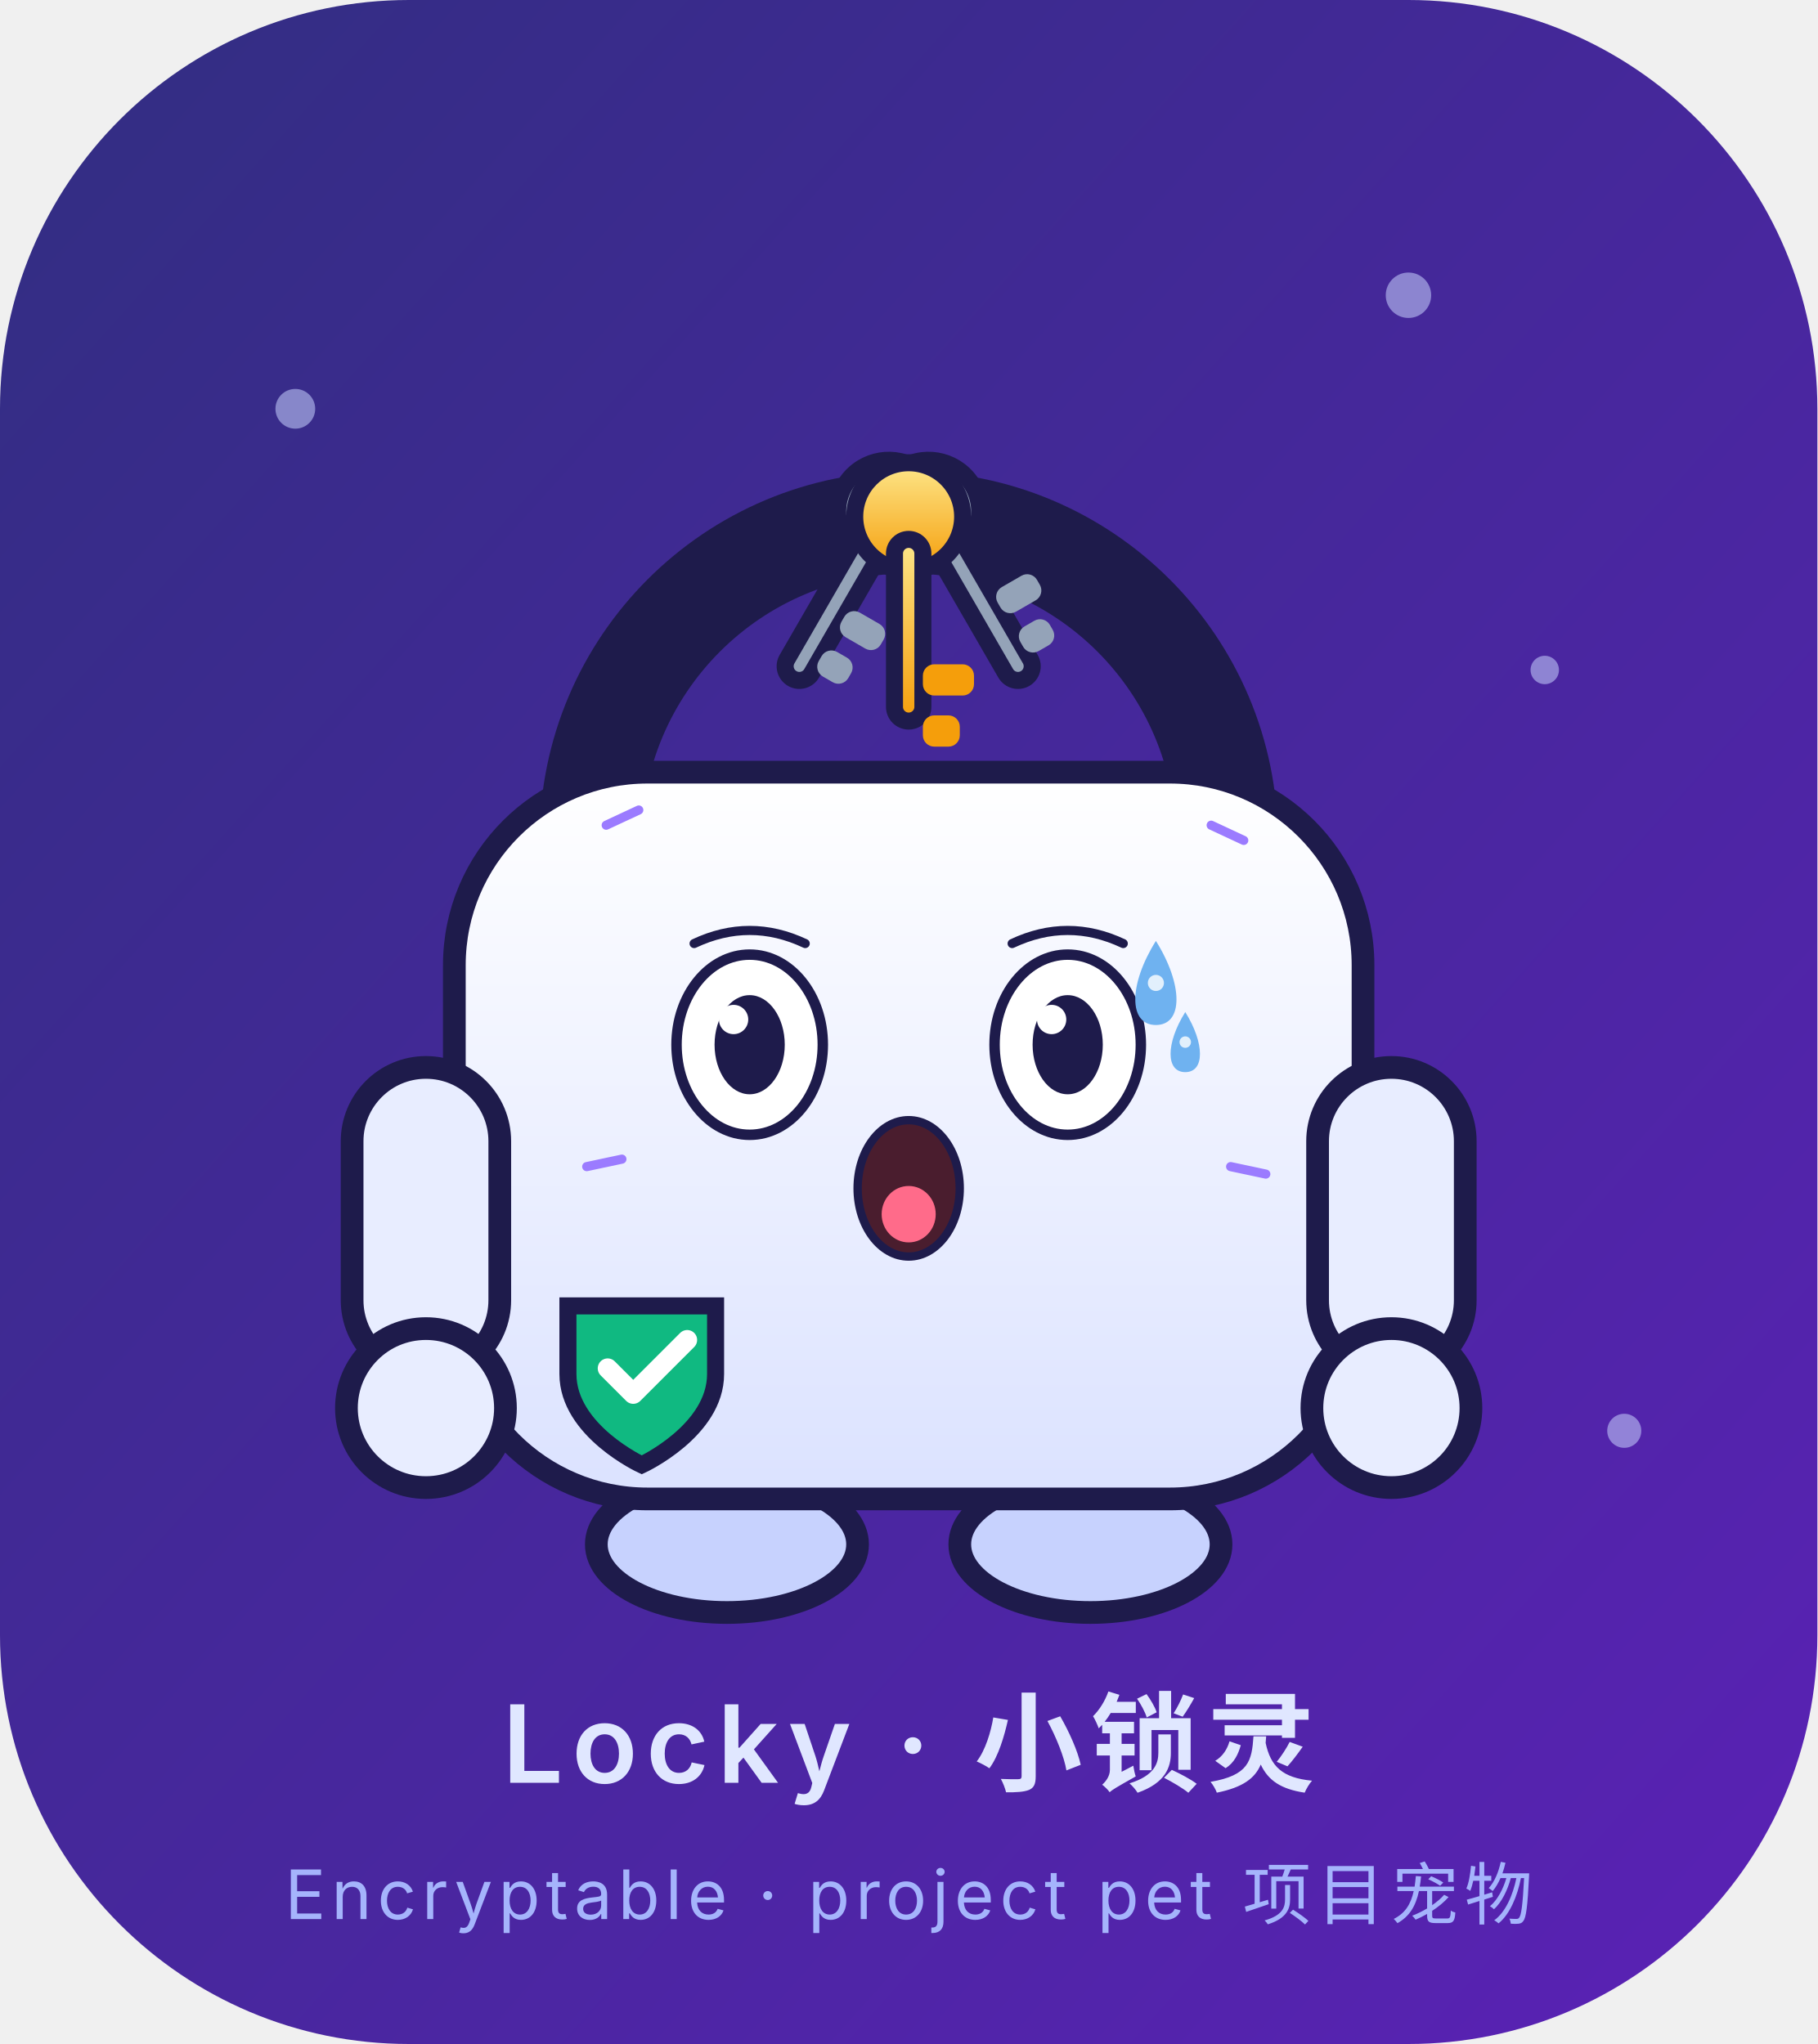
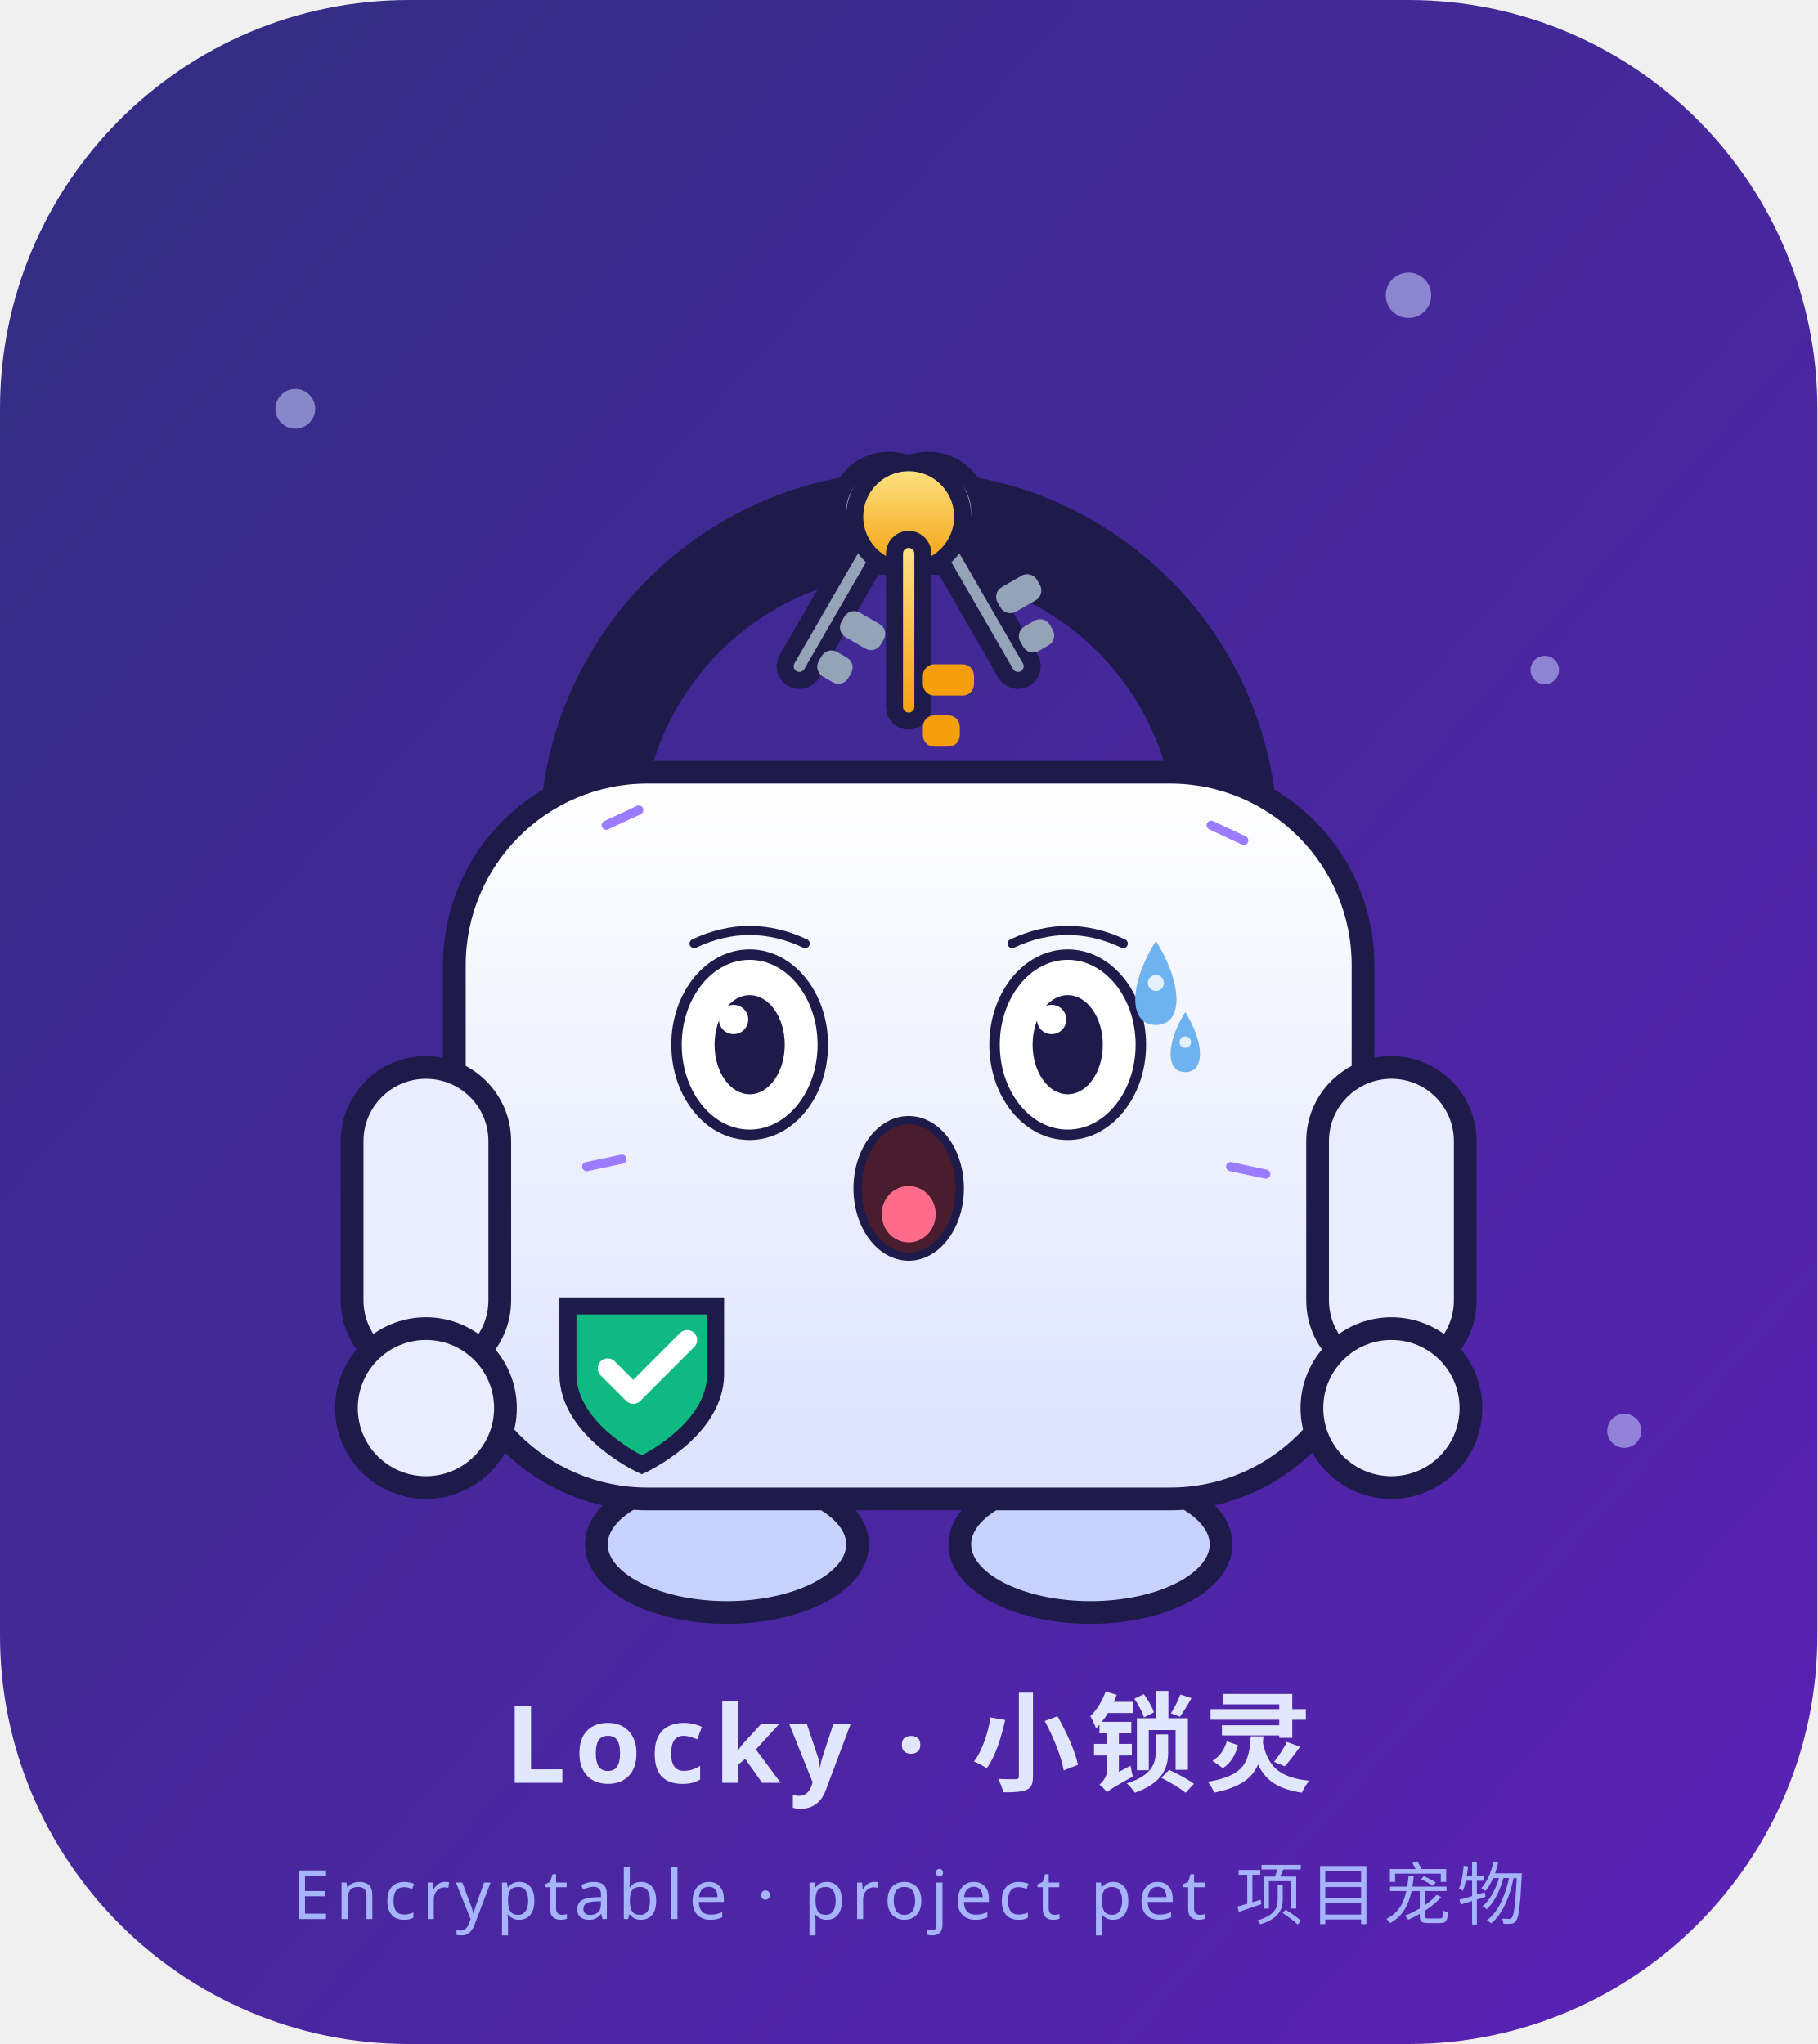
<svg xmlns="http://www.w3.org/2000/svg" viewBox="0 0 320 360" width="320" height="360" role="img" aria-label="Locky · 惊恐 Terrified">
  <style>
.ex-motion { animation: ex-tremble 0.18s ease-in-out infinite; transform-box: fill-box; transform-origin: 50% 50%; }
.ex-anim-tear { animation: ex-tear 1.8s ease-in infinite; transform-box: fill-box; transform-origin: center; }
.ex-anim-sweat { animation: ex-tear 1.5s ease-in infinite; transform-box: fill-box; transform-origin: center; }
.ex-anim-heart { animation: ex-heart 2.2s ease-out infinite; transform-box: fill-box; transform-origin: center; }
.ex-anim-spark { animation: ex-spark 1.9s ease-in-out infinite; transform-box: fill-box; transform-origin: center; }
.ex-anim-rain { animation: ex-rain 1.4s linear infinite; transform-box: fill-box; transform-origin: center; }
.ex-anim-confetti { animation: ex-confetti 2.4s linear infinite; transform-box: fill-box; transform-origin: center; }
.ex-anim-pulse { animation: ex-pulse 1.6s ease-in-out infinite; transform-box: fill-box; transform-origin: center; }
.ex-anim-knock { animation: ex-knock 0.55s ease-in-out infinite; transform-box: fill-box; transform-origin: center; }
.ex-anim-knockline { animation: ex-knockline 0.55s ease-out infinite; transform-box: fill-box; transform-origin: center; }
.ex-anim-palm { animation: ex-palm 0.9s ease-in-out infinite; transform-box: fill-box; transform-origin: center; }
.ex-anim-steam { animation: ex-steam 1.8s ease-out infinite; transform-box: fill-box; transform-origin: center; }
.ex-anim-shock { animation: ex-shock 0.5s ease-in-out infinite; transform-box: fill-box; transform-origin: center; }
.ex-anim-please { animation: ex-please 1.4s ease-in-out infinite; transform-box: fill-box; transform-origin: center; }
.ex-anim-drift { animation: ex-drift 4.5s ease-in-out infinite; transform-box: fill-box; transform-origin: center; }
@keyframes ex-tremble { 0%,100% { transform: translate(0,0); } 25% { transform: translate(-3.68px,2.02px); } 50% { transform: translate(3.68px,-2.02px); } 75% { transform: translate(-2.94px,2.02px); } }
@keyframes ex-tear { 0% { transform: translateY(0); opacity: 0; } 18% { opacity: 1; } 100% { transform: translateY(12.65px); opacity: 0; } }
@keyframes ex-heart { 0% { transform: translateY(0) scale(.65); opacity: 0; } 20% { opacity: 1; } 100% { transform: translateY(-20.7px) scale(1.15); opacity: 0; } }
@keyframes ex-spark { 0%,100% { transform: scale(.6) rotate(0deg); opacity: .3; } 50% { transform: scale(1.15) rotate(25deg); opacity: 1; } }
@keyframes ex-rain { 0% { transform: translateY(0); opacity: 0; } 20% { opacity: 1; } 100% { transform: translateY(13.8px); opacity: 0; } }
@keyframes ex-confetti { 0% { transform: translateY(-4.02px) rotate(0deg); opacity: 1; } 100% { transform: translateY(18.4px) rotate(200deg); opacity: 0; } }
@keyframes ex-pulse { 0%,100% { transform: scale(1); opacity: .35; } 50% { transform: scale(1.18); opacity: .7; } }
@keyframes ex-knock { 0%,100% { transform: translateX(5.17px); } 35% { transform: translateX(0); } }
@keyframes ex-knockline { 0%,100% { transform: scaleX(.6); opacity: .35; } 35% { transform: scaleX(1); opacity: 1; } }
@keyframes ex-palm { 0%,100% { transform: translateY(0) rotate(0deg); } 50% { transform: translateY(-1.38px) rotate(-4deg); } }
@keyframes ex-steam { 0% { transform: translateY(0); opacity: .7; } 100% { transform: translateY(-10.35px); opacity: 0; } }
@keyframes ex-shock { 0%,100% { transform: scaleX(.7); opacity: .4; } 50% { transform: scaleX(1.25); opacity: 1; } }
@keyframes ex-please { 0%,100% { transform: translateY(0); } 50% { transform: translateY(-2.07px); } }
@keyframes ex-drift { 0%,100% { transform: translateY(0); } 50% { transform: translateY(-2.3px); } }
@media (prefers-reduced-motion: reduce) {
  .ex-motion, [class*="ex-anim-"] { animation: none !important; }
}
</style>
  <g class="ex-motion ex-terrified">
    <g class="ex-base">
      <defs>
        <linearGradient id="bg" x1="0" y1="0" x2="1" y2="1">
          <stop offset="0" stop-color="#312E81" />
          <stop offset="1" stop-color="#5B21B6" />
        </linearGradient>
        <linearGradient id="body" x1="0" y1="0" x2="0" y2="1">
          <stop offset="0" stop-color="#FFFFFF" />
          <stop offset="1" stop-color="#DBE2FF" />
        </linearGradient>
        <linearGradient id="keyGold" x1="0" y1="0" x2="0" y2="1">
          <stop offset="0" stop-color="#FDE68A" />
          <stop offset="1" stop-color="#F59E0B" />
        </linearGradient>
      </defs>
      <rect width="320" height="360" rx="72" fill="url(#bg)" />
      <g opacity="0.55" fill="#C7D2FE">
        <circle cx="52" cy="72" r="3.5" />
        <circle cx="272" cy="118" r="2.5" />
        <circle cx="248" cy="52" r="4" />
        <circle cx="70" cy="228" r="2.5" />
        <circle cx="286" cy="252" r="3" />
      </g>
      <g transform="translate(0,-10)">
        <ellipse cx="128" cy="282" rx="23" ry="12" fill="#C7D2FE" stroke="#1E1B4B" stroke-width="4" />
        <ellipse cx="192" cy="282" rx="23" ry="12" fill="#C7D2FE" stroke="#1E1B4B" stroke-width="4" />
        <path d="M104 158 A56 56 0 0 1 216 158" fill="none" stroke="#1E1B4B" stroke-width="18" stroke-linecap="round" />
        <g transform="rotate(-30 160 94)">
          <circle cx="160" cy="101" r="9" fill="#94A3B8" stroke="#1E1B4B" stroke-width="3" />
          <rect x="157.5" y="105" width="5" height="30" rx="2.5" fill="#94A3B8" stroke="#1E1B4B" stroke-width="3" />
          <rect x="162.5" y="119" width="8" height="5" rx="2" fill="#94A3B8" />
          <rect x="162.5" y="127" width="6" height="5" rx="2" fill="#94A3B8" />
        </g>
        <g transform="rotate(30 160 94)">
          <circle cx="160" cy="101" r="9" fill="#94A3B8" stroke="#1E1B4B" stroke-width="3" />
          <rect x="157.5" y="105" width="5" height="30" rx="2.5" fill="#94A3B8" stroke="#1E1B4B" stroke-width="3" />
          <rect x="162.5" y="119" width="8" height="5" rx="2" fill="#94A3B8" />
          <rect x="162.5" y="127" width="6" height="5" rx="2" fill="#94A3B8" />
        </g>
        <g>
          <circle cx="160" cy="101" r="9.5" fill="url(#keyGold)" stroke="#1E1B4B" stroke-width="3" />
          <rect x="157.5" y="105" width="5" height="32" rx="2.5" fill="url(#keyGold)" stroke="#1E1B4B" stroke-width="3" />
          <rect x="162.5" y="127" width="9" height="5.5" rx="2" fill="#F59E0B" />
          <rect x="162.5" y="136" width="6.5" height="5.5" rx="2" fill="#F59E0B" />
        </g>
        <rect x="80" y="146" width="160" height="128" rx="34" fill="url(#body)" stroke="#1E1B4B" stroke-width="4" />
        <rect x="62" y="198" width="26" height="54" rx="13" fill="#E8EDFF" stroke="#1E1B4B" stroke-width="4" />
        <rect x="232" y="198" width="26" height="54" rx="13" fill="#E8EDFF" stroke="#1E1B4B" stroke-width="4" />
        <circle cx="75" cy="258" r="14" fill="#E8EDFF" stroke="#1E1B4B" stroke-width="4" />
        <circle cx="245" cy="258" r="14" fill="#E8EDFF" stroke="#1E1B4B" stroke-width="4" />
        <path d="M100 240 h26 v12 c0 10 -13 16 -13 16 s-13 -6 -13 -16 z" fill="#10B981" stroke="#1E1B4B" stroke-width="3" />
        <path d="M107 251 l4.5 4.5 l9.5 -9.5" fill="none" stroke="#FFFFFF" stroke-width="3.5" stroke-linecap="round" stroke-linejoin="round" />
      </g>
-       <text x="160" y="314" text-anchor="middle" font-family="ui-sans-serif,-apple-system,'Segoe UI','Noto Sans SC','Microsoft YaHei',sans-serif" font-size="19" font-weight="600" fill="#E0E7FF" letter-spacing="1.5">Locky · 小锁灵</text>
-       <text x="160" y="338" text-anchor="middle" font-family="ui-sans-serif,-apple-system,'Segoe UI','Noto Sans SC','Microsoft YaHei',sans-serif" font-size="12" fill="#A5B4FC" letter-spacing="1">Encryptable · project pet 项目宠物</text>
+       <text x="160" y="314" text-anchor="middle" font-family="'Noto Sans SC','Source Han Sans SC',sans-serif" font-size="19" font-weight="600" fill="#E0E7FF" letter-spacing="1.5">Locky · 小锁灵</text>
+       <text x="160" y="338" text-anchor="middle" font-family="'Noto Sans SC','Source Han Sans SC',sans-serif" font-size="12" fill="#A5B4FC" letter-spacing="1">Encryptable · project pet 项目宠物</text>
    </g>
    <g class="ex-face">
      <path d="M 122.22,166.18 Q 132,161.57 141.78,166.18" fill="none" stroke="#1E1B4B" stroke-width="1.61" stroke-linecap="round" />
      <path d="M 178.22,166.18 Q 188,161.57 197.78,166.18" fill="none" stroke="#1E1B4B" stroke-width="1.61" stroke-linecap="round" />
      <ellipse cx="132" cy="184" rx="12.88" ry="15.87" fill="#FFFFFF" stroke="#1E1B4B" stroke-width="1.84" />
      <ellipse cx="132" cy="184" rx="6.18" ry="8.73" fill="#1E1B4B" />
      <circle cx="129.17" cy="179.56" r="2.58" fill="#FFFFFF" />
      <ellipse cx="188" cy="184" rx="12.88" ry="15.87" fill="#FFFFFF" stroke="#1E1B4B" stroke-width="1.84" />
      <ellipse cx="188" cy="184" rx="6.18" ry="8.73" fill="#1E1B4B" />
      <circle cx="185.17" cy="179.56" r="2.58" fill="#FFFFFF" />
      <ellipse cx="160" cy="209.3" rx="8.99" ry="12.01" fill="#4A1D2E" stroke="#1E1B4B" stroke-width="1.47" />
      <ellipse cx="160" cy="213.85" rx="4.76" ry="4.97" fill="#FF6B8A" />
      <g transform="translate(0 0)">
        <path class="ex-anim-sweat" style="animation-delay:0.2s" d="M 203.53,165.72 C 208.36,173.44 208.36,180.53 203.53,180.53 C 198.69,180.53 198.69,173.44 203.53,165.72 Z" fill="#6FB2F0" />
        <circle cx="203.53" cy="173.12" r="1.42" fill="#FFFFFF" opacity=".8" />
      </g>
      <g transform="translate(0 0)">
        <path class="ex-anim-sweat" style="animation-delay:0.2s" d="M 208.7,178.25 C 212.15,183.77 212.15,188.83 208.7,188.83 C 205.25,188.83 205.25,183.77 208.7,178.25 Z" fill="#6FB2F0" />
        <circle cx="208.7" cy="183.54" r="1.01" fill="#FFFFFF" opacity=".8" />
      </g>
      <g transform="translate(106.74 145.34) rotate(-25)">
        <path class="ex-anim-shock" style="animation-delay:0.0s" d="M 0 0 L 6.33 0" stroke="#9B7BFF" stroke-width="1.61" stroke-linecap="round" />
      </g>
      <g transform="translate(213.26 145.34) rotate(25)">
        <path class="ex-anim-shock" style="animation-delay:0.08s" d="M 0 0 L 6.33 0" stroke="#9B7BFF" stroke-width="1.61" stroke-linecap="round" />
      </g>
      <g transform="translate(103.31 205.47) rotate(-12)">
        <path class="ex-anim-shock" style="animation-delay:0.16s" d="M 0 0 L 6.33 0" stroke="#9B7BFF" stroke-width="1.61" stroke-linecap="round" />
      </g>
      <g transform="translate(216.69 205.47) rotate(12)">
        <path class="ex-anim-shock" style="animation-delay:0.24s" d="M 0 0 L 6.33 0" stroke="#9B7BFF" stroke-width="1.61" stroke-linecap="round" />
      </g>
    </g>
  </g>
</svg>
